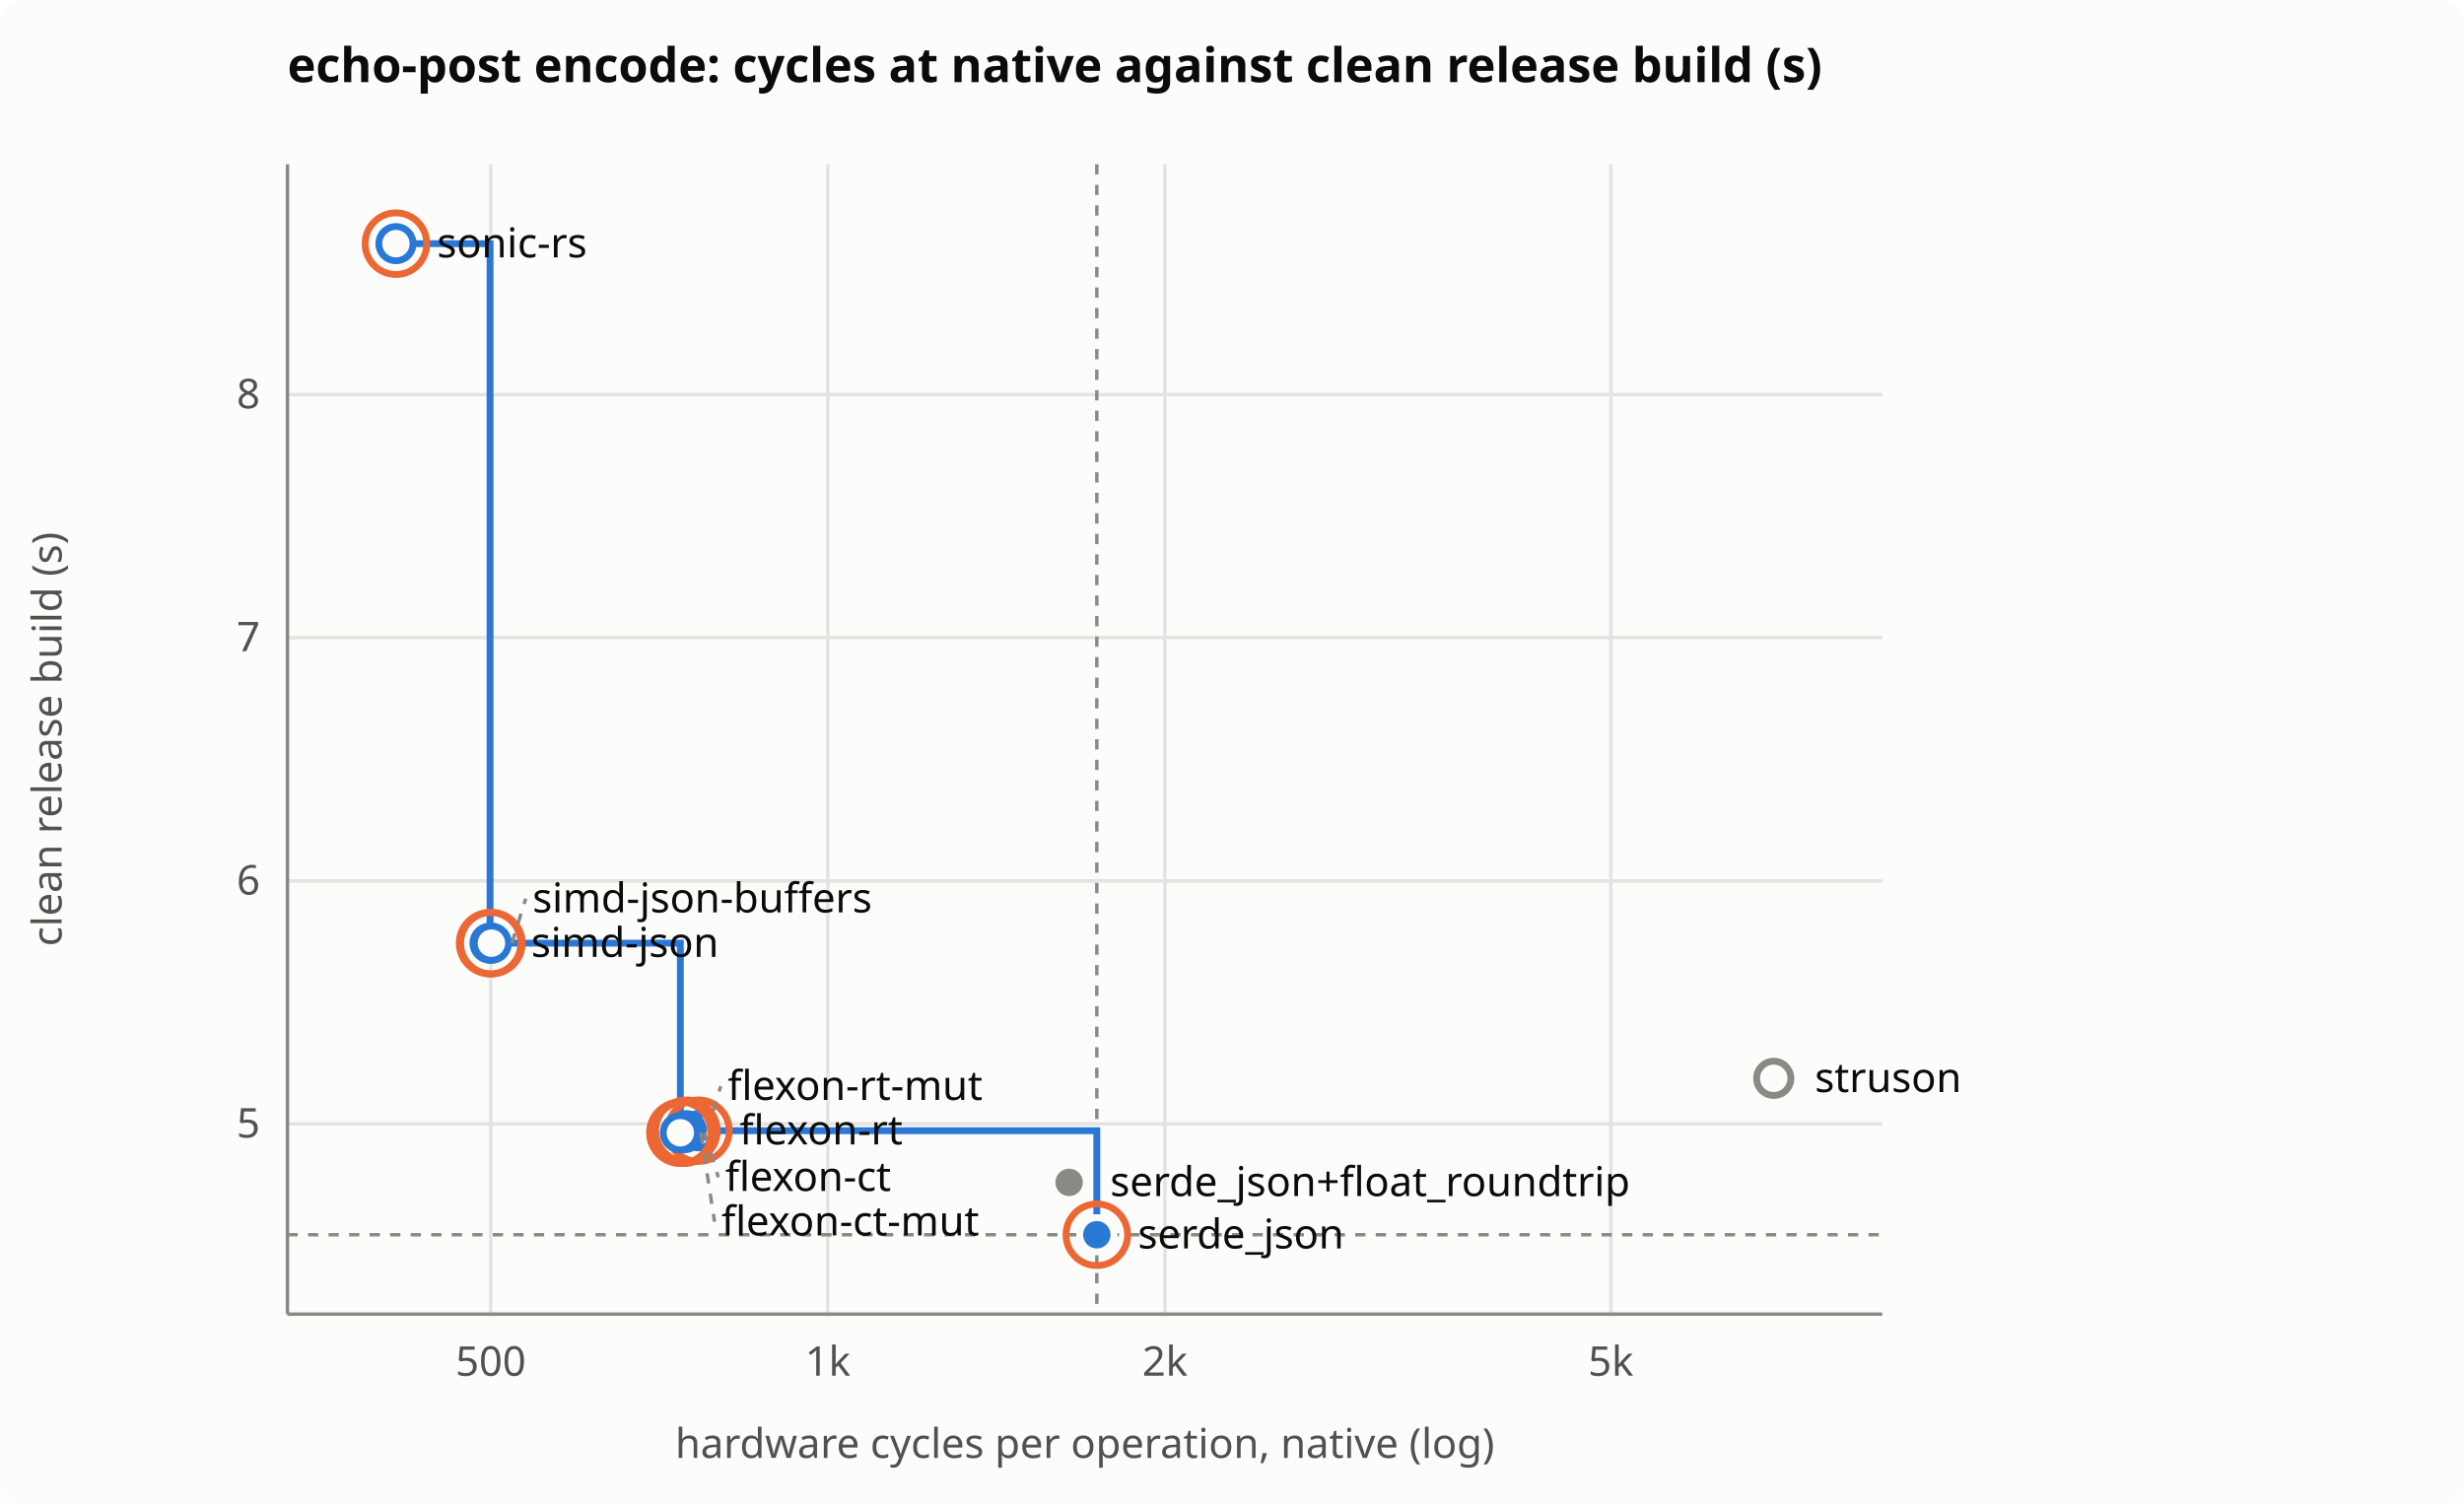
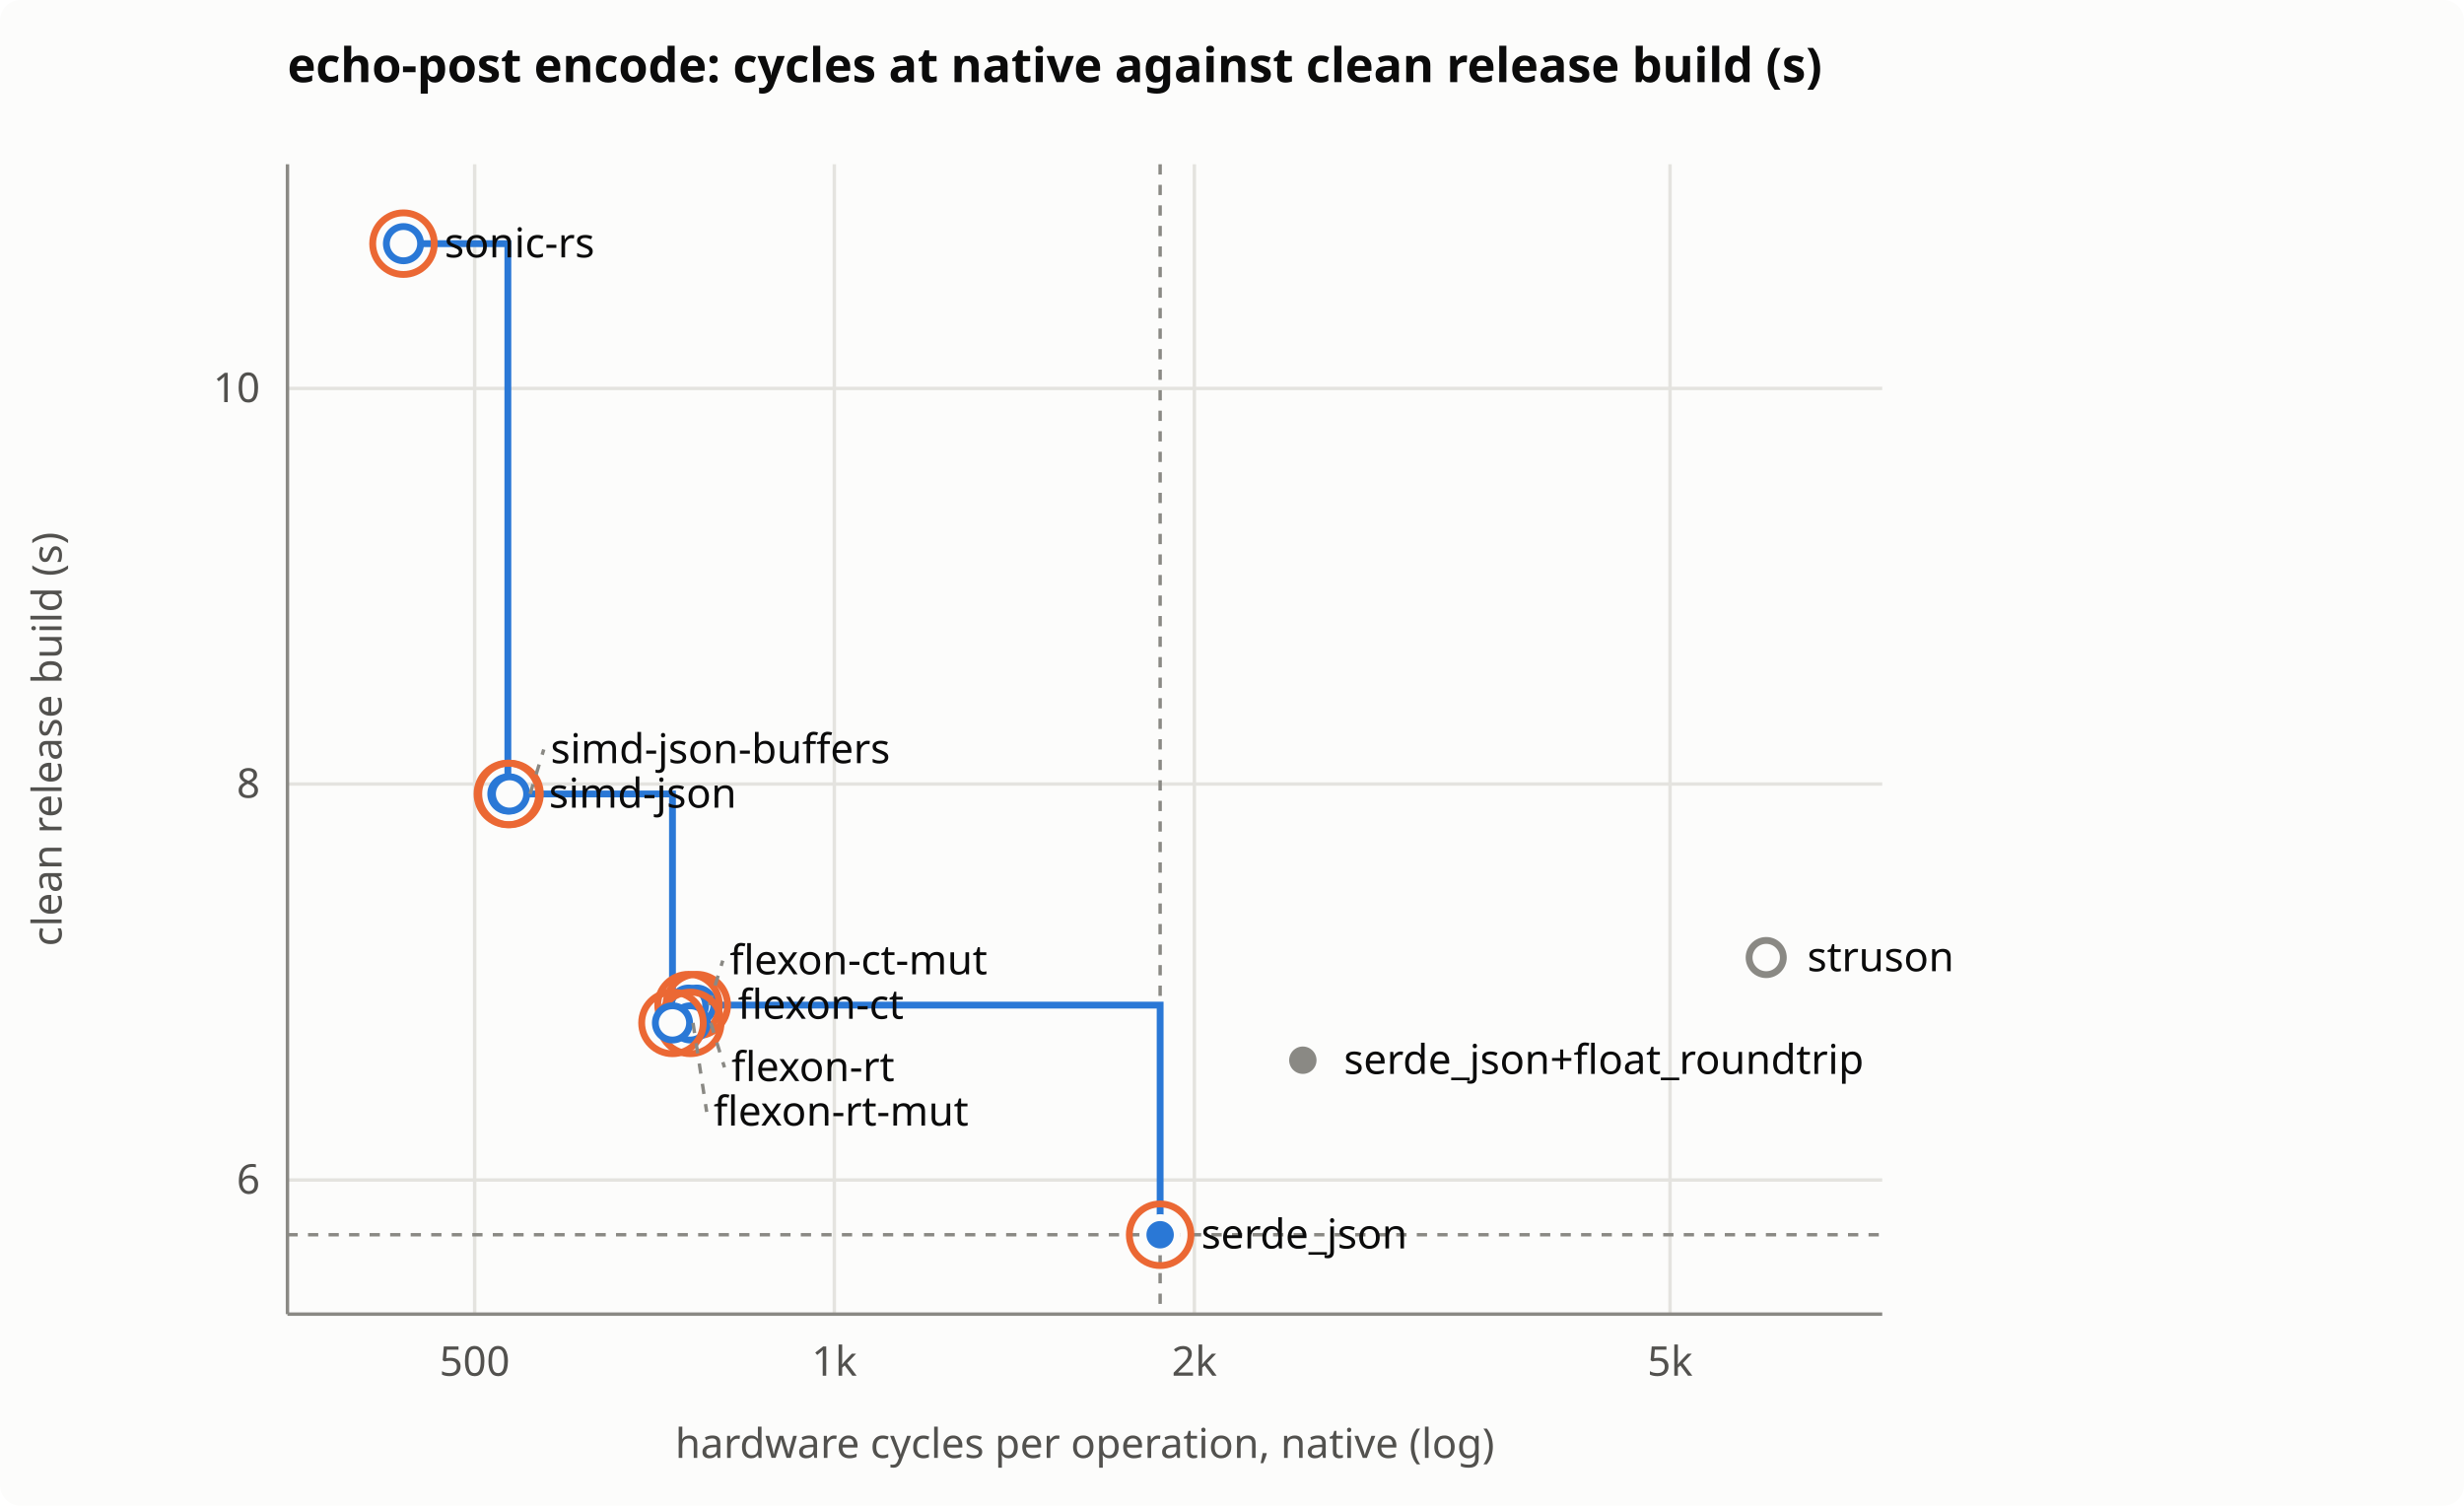
<svg xmlns="http://www.w3.org/2000/svg" viewBox="0 0 720 440" width="720" height="440" role="img" aria-label="echo-post encode: cycles at native against clean release build (s)">
  <style>
.bg{fill:#fcfcfb}.ink{fill:#0b0b0b}.ink2{fill:#52514e}.grid{stroke:#e4e3df;stroke-width:1}
.axis{stroke:#8a8984;stroke-width:1}.ref{stroke:#8a8984;stroke-width:1;stroke-dasharray:3 3}
.front{stroke:#2a78d6;stroke-width:2;fill:none}
.on{fill:#2a78d6;stroke:#fcfcfb;stroke-width:2}.off{fill:#8a8984;stroke:#fcfcfb;stroke-width:2}
.on.hollow{fill:#fcfcfb;stroke:#2a78d6}.off.hollow{fill:#fcfcfb;stroke:#8a8984}
.ring{fill:none;stroke:#eb6834;stroke-width:2}
text{font-family:system-ui,'Segoe UI',sans-serif;font-size:12px}
.title{font-size:14px;font-weight:600}
@media (prefers-color-scheme:dark){
.bg{fill:#1a1a19}.ink{fill:#f0efec}.ink2{fill:#c3c2b7}.grid{stroke:#2e2e2c}.axis,.ref{stroke:#7a7974}
.front{stroke:#3987e5}.on{fill:#3987e5;stroke:#1a1a19}.off{fill:#7a7974;stroke:#1a1a19}
.on.hollow{fill:#1a1a19;stroke:#3987e5}.off.hollow{fill:#1a1a19;stroke:#7a7974}.ring{stroke:#d95926}}
</style>
  <rect class="bg" width="720" height="440" rx="6" />
  <text class="ink title" x="84" y="24">echo-post encode: cycles at native against clean release build (s)</text>
-   <line class="grid" x1="143.4" y1="48" x2="143.4" y2="384.0" />
-   <text class="ink2" x="143.4" y="402.0" text-anchor="middle">500</text>
-   <line class="grid" x1="241.9" y1="48" x2="241.9" y2="384.0" />
-   <text class="ink2" x="241.9" y="402.0" text-anchor="middle">1k</text>
-   <line class="grid" x1="340.4" y1="48" x2="340.4" y2="384.0" />
-   <text class="ink2" x="340.4" y="402.0" text-anchor="middle">2k</text>
-   <line class="grid" x1="470.7" y1="48" x2="470.7" y2="384.0" />
-   <text class="ink2" x="470.7" y="402.0" text-anchor="middle">5k</text>
-   <line class="grid" x1="84" y1="328.4" x2="550.0" y2="328.4" />
-   <text class="ink2" x="76.0" y="332.4" text-anchor="end">5</text>
-   <line class="grid" x1="84" y1="257.4" x2="550.0" y2="257.4" />
-   <text class="ink2" x="76.0" y="261.4" text-anchor="end">6</text>
-   <line class="grid" x1="84" y1="186.3" x2="550.0" y2="186.3" />
-   <text class="ink2" x="76.0" y="190.3" text-anchor="end">7</text>
-   <line class="grid" x1="84" y1="115.3" x2="550.0" y2="115.3" />
-   <text class="ink2" x="76.0" y="119.3" text-anchor="end">8</text>
+   <line class="grid" x1="138.7" y1="48" x2="138.7" y2="384.0" />
+   <text class="ink2" x="138.7" y="402.0" text-anchor="middle">500</text>
+   <line class="grid" x1="243.8" y1="48" x2="243.8" y2="384.0" />
+   <text class="ink2" x="243.8" y="402.0" text-anchor="middle">1k</text>
+   <line class="grid" x1="349.0" y1="48" x2="349.0" y2="384.0" />
+   <text class="ink2" x="349.0" y="402.0" text-anchor="middle">2k</text>
+   <line class="grid" x1="488.0" y1="48" x2="488.0" y2="384.0" />
+   <text class="ink2" x="488.0" y="402.0" text-anchor="middle">5k</text>
+   <line class="grid" x1="84" y1="344.8" x2="550.0" y2="344.8" />
+   <text class="ink2" x="76.0" y="348.8" text-anchor="end">6</text>
+   <line class="grid" x1="84" y1="229.1" x2="550.0" y2="229.1" />
+   <text class="ink2" x="76.0" y="233.1" text-anchor="end">8</text>
+   <line class="grid" x1="84" y1="113.5" x2="550.0" y2="113.5" />
+   <text class="ink2" x="76.0" y="117.5" text-anchor="end">10</text>
  <line class="axis" x1="84" y1="384.0" x2="550.0" y2="384.0" />
  <line class="axis" x1="84" y1="48" x2="84" y2="384.0" />
  <text class="ink2" x="317.0" y="426.0" text-anchor="middle">hardware cycles per operation, native (log)</text>
  <text class="ink2" transform="translate(18 216.0) rotate(-90)" text-anchor="middle">clean release build (s)</text>
-   <line class="ref" x1="320.5" y1="48" x2="320.5" y2="384.0" />
+   <line class="ref" x1="339.0" y1="48" x2="339.0" y2="384.0" />
  <line class="ref" x1="84" y1="360.8" x2="550.0" y2="360.8" />
-   <path class="front" d="M115.7,71.2 H143.2 V275.6 H143.6 V275.6 H198.8 V331.0 H199.9 V331.0 H200.6 V330.4 H204.1 V330.4 H320.5 V360.8" />
-   <circle class="on hollow" cx="115.7" cy="71.2" r="5" />
-   <circle class="ring" cx="115.7" cy="71.2" r="9" />
-   <text class="ink" x="127.7" y="75.2">sonic-rs</text>
-   <circle class="on hollow" cx="143.2" cy="275.6" r="5" />
-   <circle class="ring" cx="143.2" cy="275.6" r="9" />
-   <text class="ink" x="155.2" y="279.6">simd-json</text>
-   <circle class="on hollow" cx="143.6" cy="275.6" r="5" />
-   <circle class="ring" cx="143.6" cy="275.6" r="9" />
-   <line class="ref" x1="149.6" y1="275.6" x2="153.6" y2="262.6" />
-   <text class="ink" x="155.6" y="266.6">simd-json-buffers</text>
-   <circle class="off hollow" cx="518.3" cy="315.1" r="5" />
-   <text class="ink" x="530.3" y="319.1">struson</text>
-   <circle class="on hollow" cx="204.1" cy="330.4" r="5" />
-   <circle class="ring" cx="204.1" cy="330.4" r="9" />
-   <text class="ink" x="216.1" y="334.4">flexon-rt</text>
-   <circle class="on hollow" cx="200.6" cy="330.4" r="5" />
-   <circle class="ring" cx="200.6" cy="330.4" r="9" />
-   <line class="ref" x1="206.6" y1="330.4" x2="210.6" y2="317.4" />
-   <text class="ink" x="212.6" y="321.4">flexon-rt-mut</text>
-   <circle class="on hollow" cx="199.9" cy="331.0" r="5" />
-   <circle class="ring" cx="199.9" cy="331.0" r="9" />
-   <line class="ref" x1="205.9" y1="331.0" x2="209.9" y2="344.0" />
-   <text class="ink" x="211.9" y="348.0">flexon-ct</text>
-   <circle class="on hollow" cx="198.8" cy="331.0" r="5" />
-   <circle class="ring" cx="198.8" cy="331.0" r="9" />
-   <line class="ref" x1="204.8" y1="331.0" x2="208.8" y2="357.0" />
-   <text class="ink" x="210.8" y="361.0">flexon-ct-mut</text>
-   <circle class="off" cx="312.4" cy="345.5" r="5" />
-   <text class="ink" x="324.4" y="349.5">serde_json+float_roundtrip</text>
-   <circle class="on" cx="320.5" cy="360.8" r="5" />
-   <circle class="ring" cx="320.5" cy="360.8" r="9" />
-   <text class="ink" x="332.5" y="364.8">serde_json</text>
+   <path class="front" d="M117.9,71.2 H148.4 V232.0 H148.9 V232.0 H196.5 V298.9 H201.2 V293.7 H201.7 V298.9 H203.6 V293.7 H339.0 V360.8" />
+   <circle class="on hollow" cx="117.9" cy="71.2" r="5" />
+   <circle class="ring" cx="117.9" cy="71.2" r="9" />
+   <text class="ink" x="129.9" y="75.2">sonic-rs</text>
+   <circle class="on hollow" cx="148.4" cy="232.0" r="5" />
+   <circle class="ring" cx="148.4" cy="232.0" r="9" />
+   <text class="ink" x="160.4" y="236.0">simd-json</text>
+   <circle class="on hollow" cx="148.9" cy="232.0" r="5" />
+   <circle class="ring" cx="148.9" cy="232.0" r="9" />
+   <line class="ref" x1="154.9" y1="232.0" x2="158.9" y2="219.0" />
+   <text class="ink" x="160.9" y="223.0">simd-json-buffers</text>
+   <circle class="off hollow" cx="516.1" cy="279.8" r="5" />
+   <text class="ink" x="528.1" y="283.8">struson</text>
+   <circle class="on hollow" cx="203.6" cy="293.7" r="5" />
+   <circle class="ring" cx="203.6" cy="293.7" r="9" />
+   <text class="ink" x="215.6" y="297.7">flexon-ct</text>
+   <circle class="on hollow" cx="201.2" cy="293.7" r="5" />
+   <circle class="ring" cx="201.2" cy="293.7" r="9" />
+   <line class="ref" x1="207.2" y1="293.7" x2="211.2" y2="280.7" />
+   <text class="ink" x="213.2" y="284.7">flexon-ct-mut</text>
+   <circle class="on hollow" cx="201.7" cy="298.9" r="5" />
+   <circle class="ring" cx="201.7" cy="298.9" r="9" />
+   <line class="ref" x1="207.7" y1="298.9" x2="211.7" y2="311.9" />
+   <text class="ink" x="213.7" y="315.9">flexon-rt</text>
+   <circle class="on hollow" cx="196.5" cy="298.9" r="5" />
+   <circle class="ring" cx="196.5" cy="298.9" r="9" />
+   <line class="ref" x1="202.5" y1="298.9" x2="206.5" y2="324.9" />
+   <text class="ink" x="208.5" y="328.9">flexon-rt-mut</text>
+   <circle class="off" cx="380.7" cy="309.8" r="5" />
+   <text class="ink" x="392.7" y="313.8">serde_json+float_roundtrip</text>
+   <circle class="on" cx="339.0" cy="360.8" r="5" />
+   <circle class="ring" cx="339.0" cy="360.8" r="9" />
+   <text class="ink" x="351.0" y="364.8">serde_json</text>
</svg>
